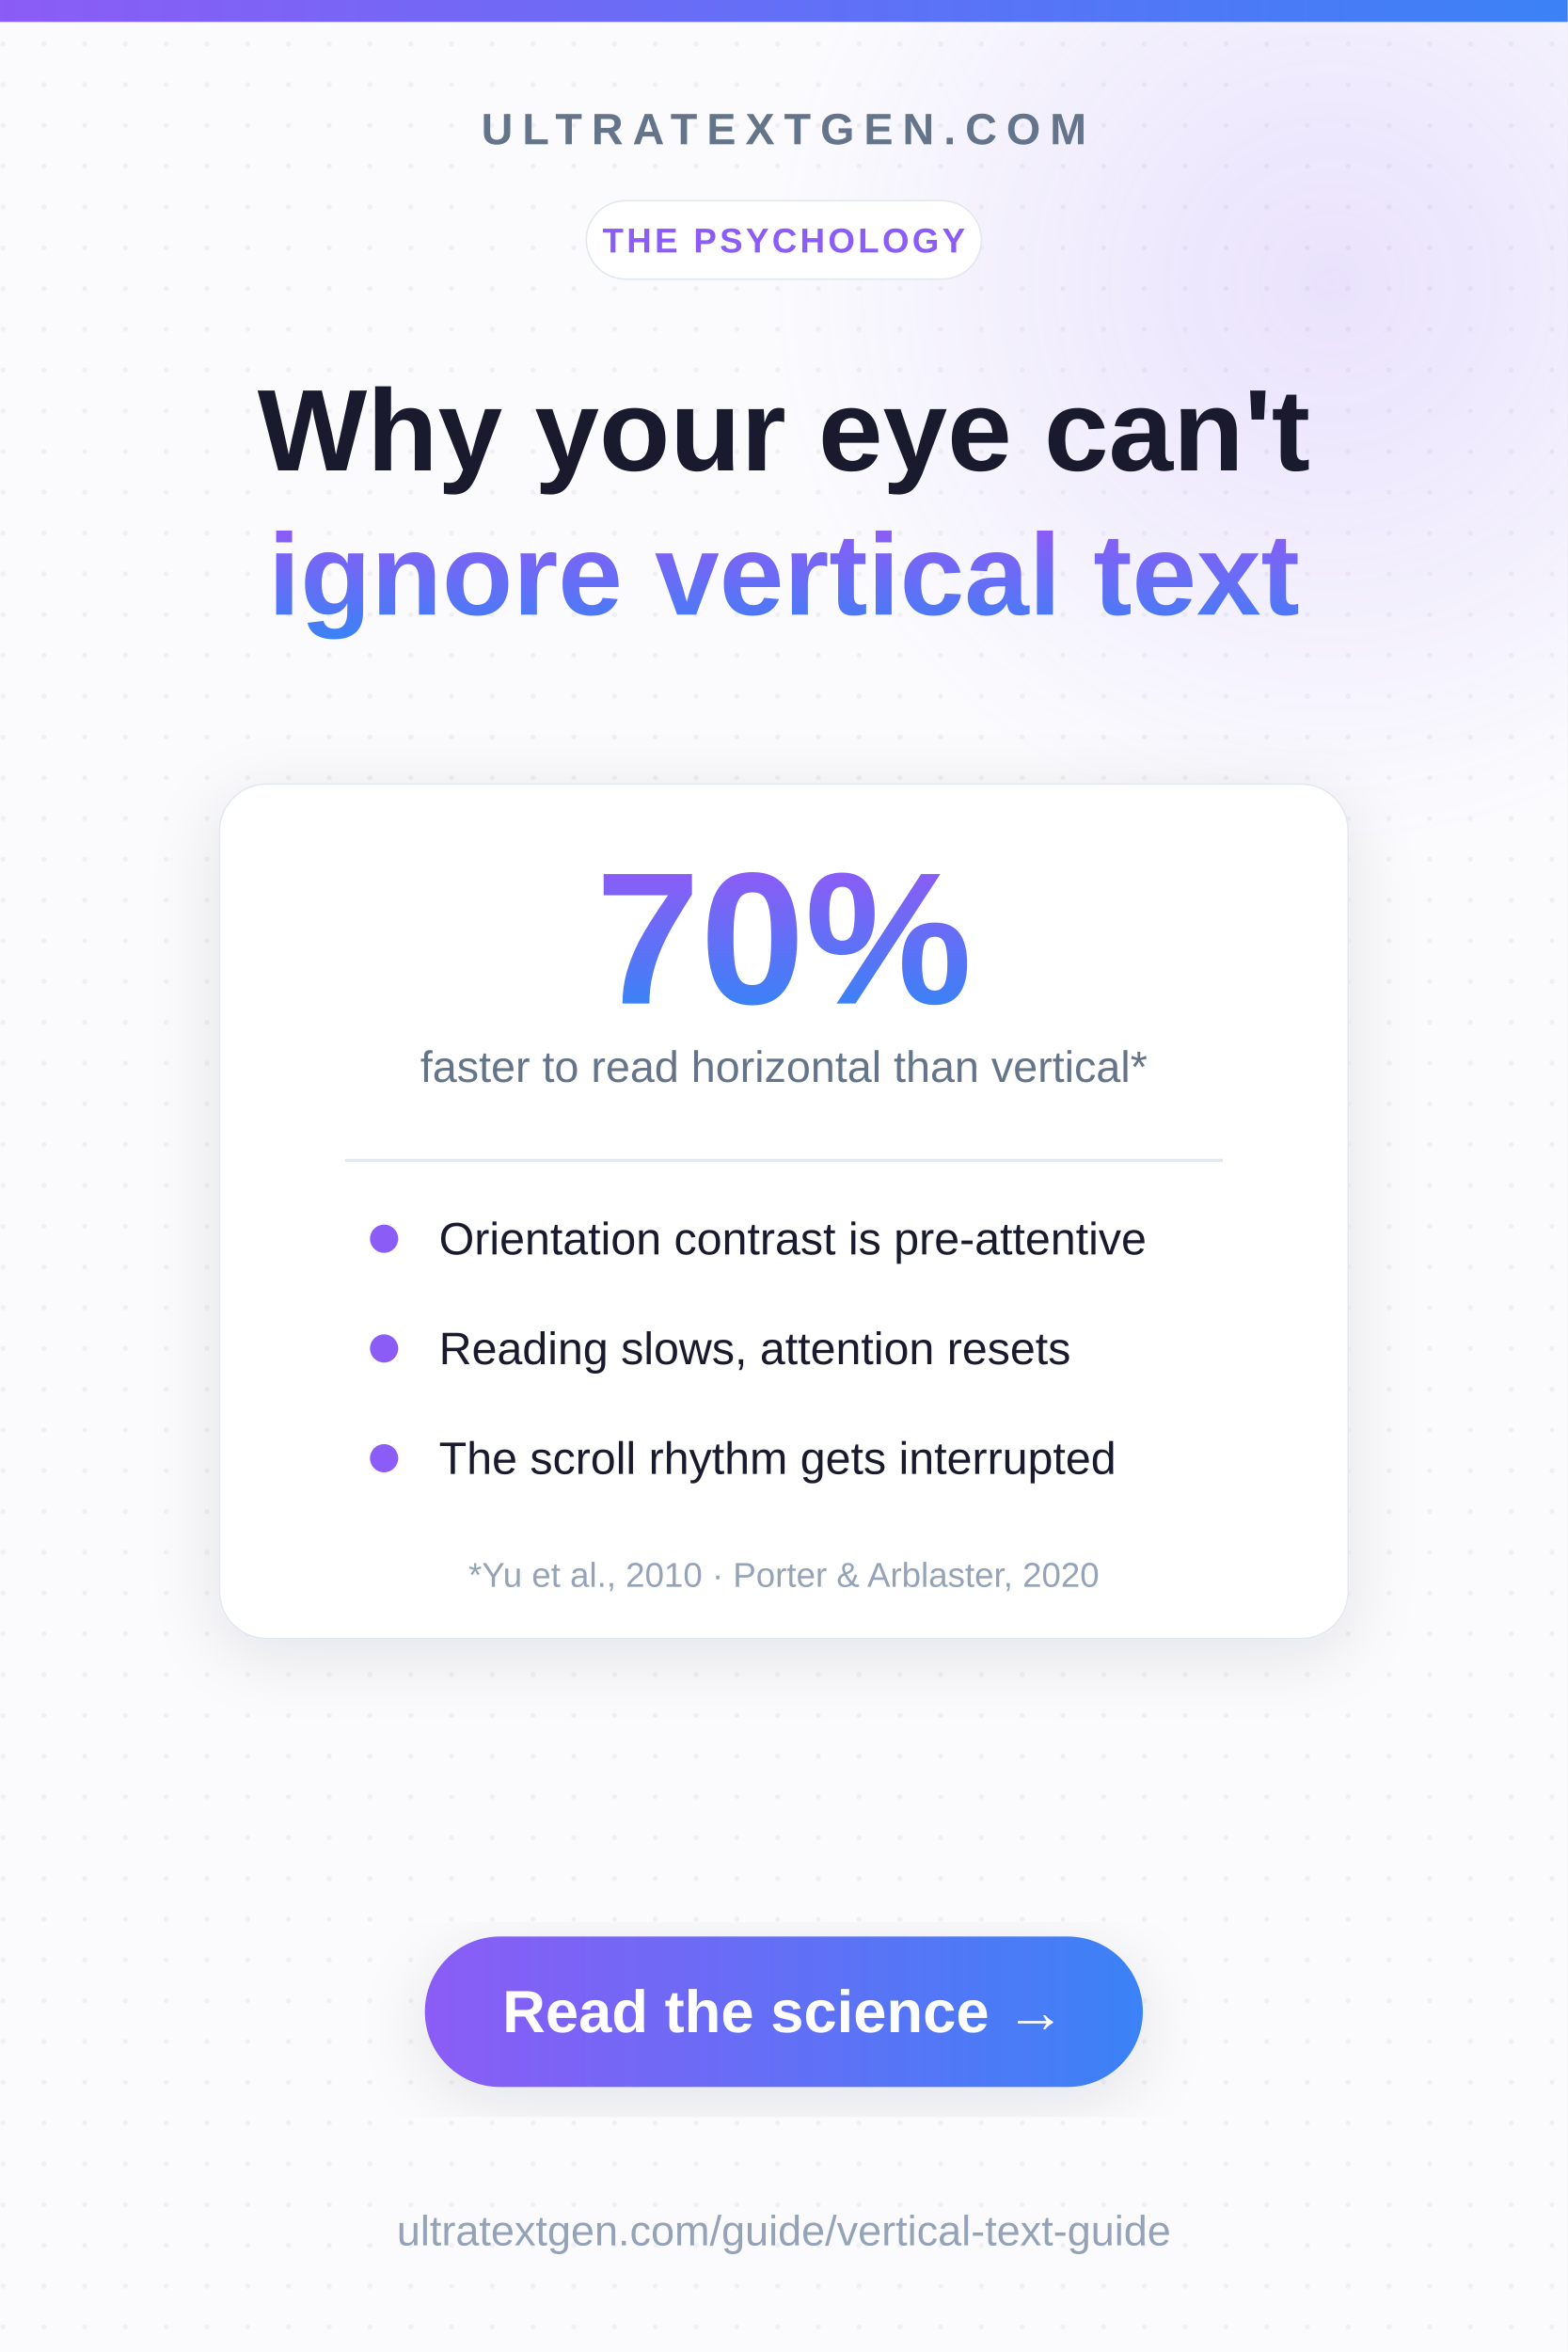
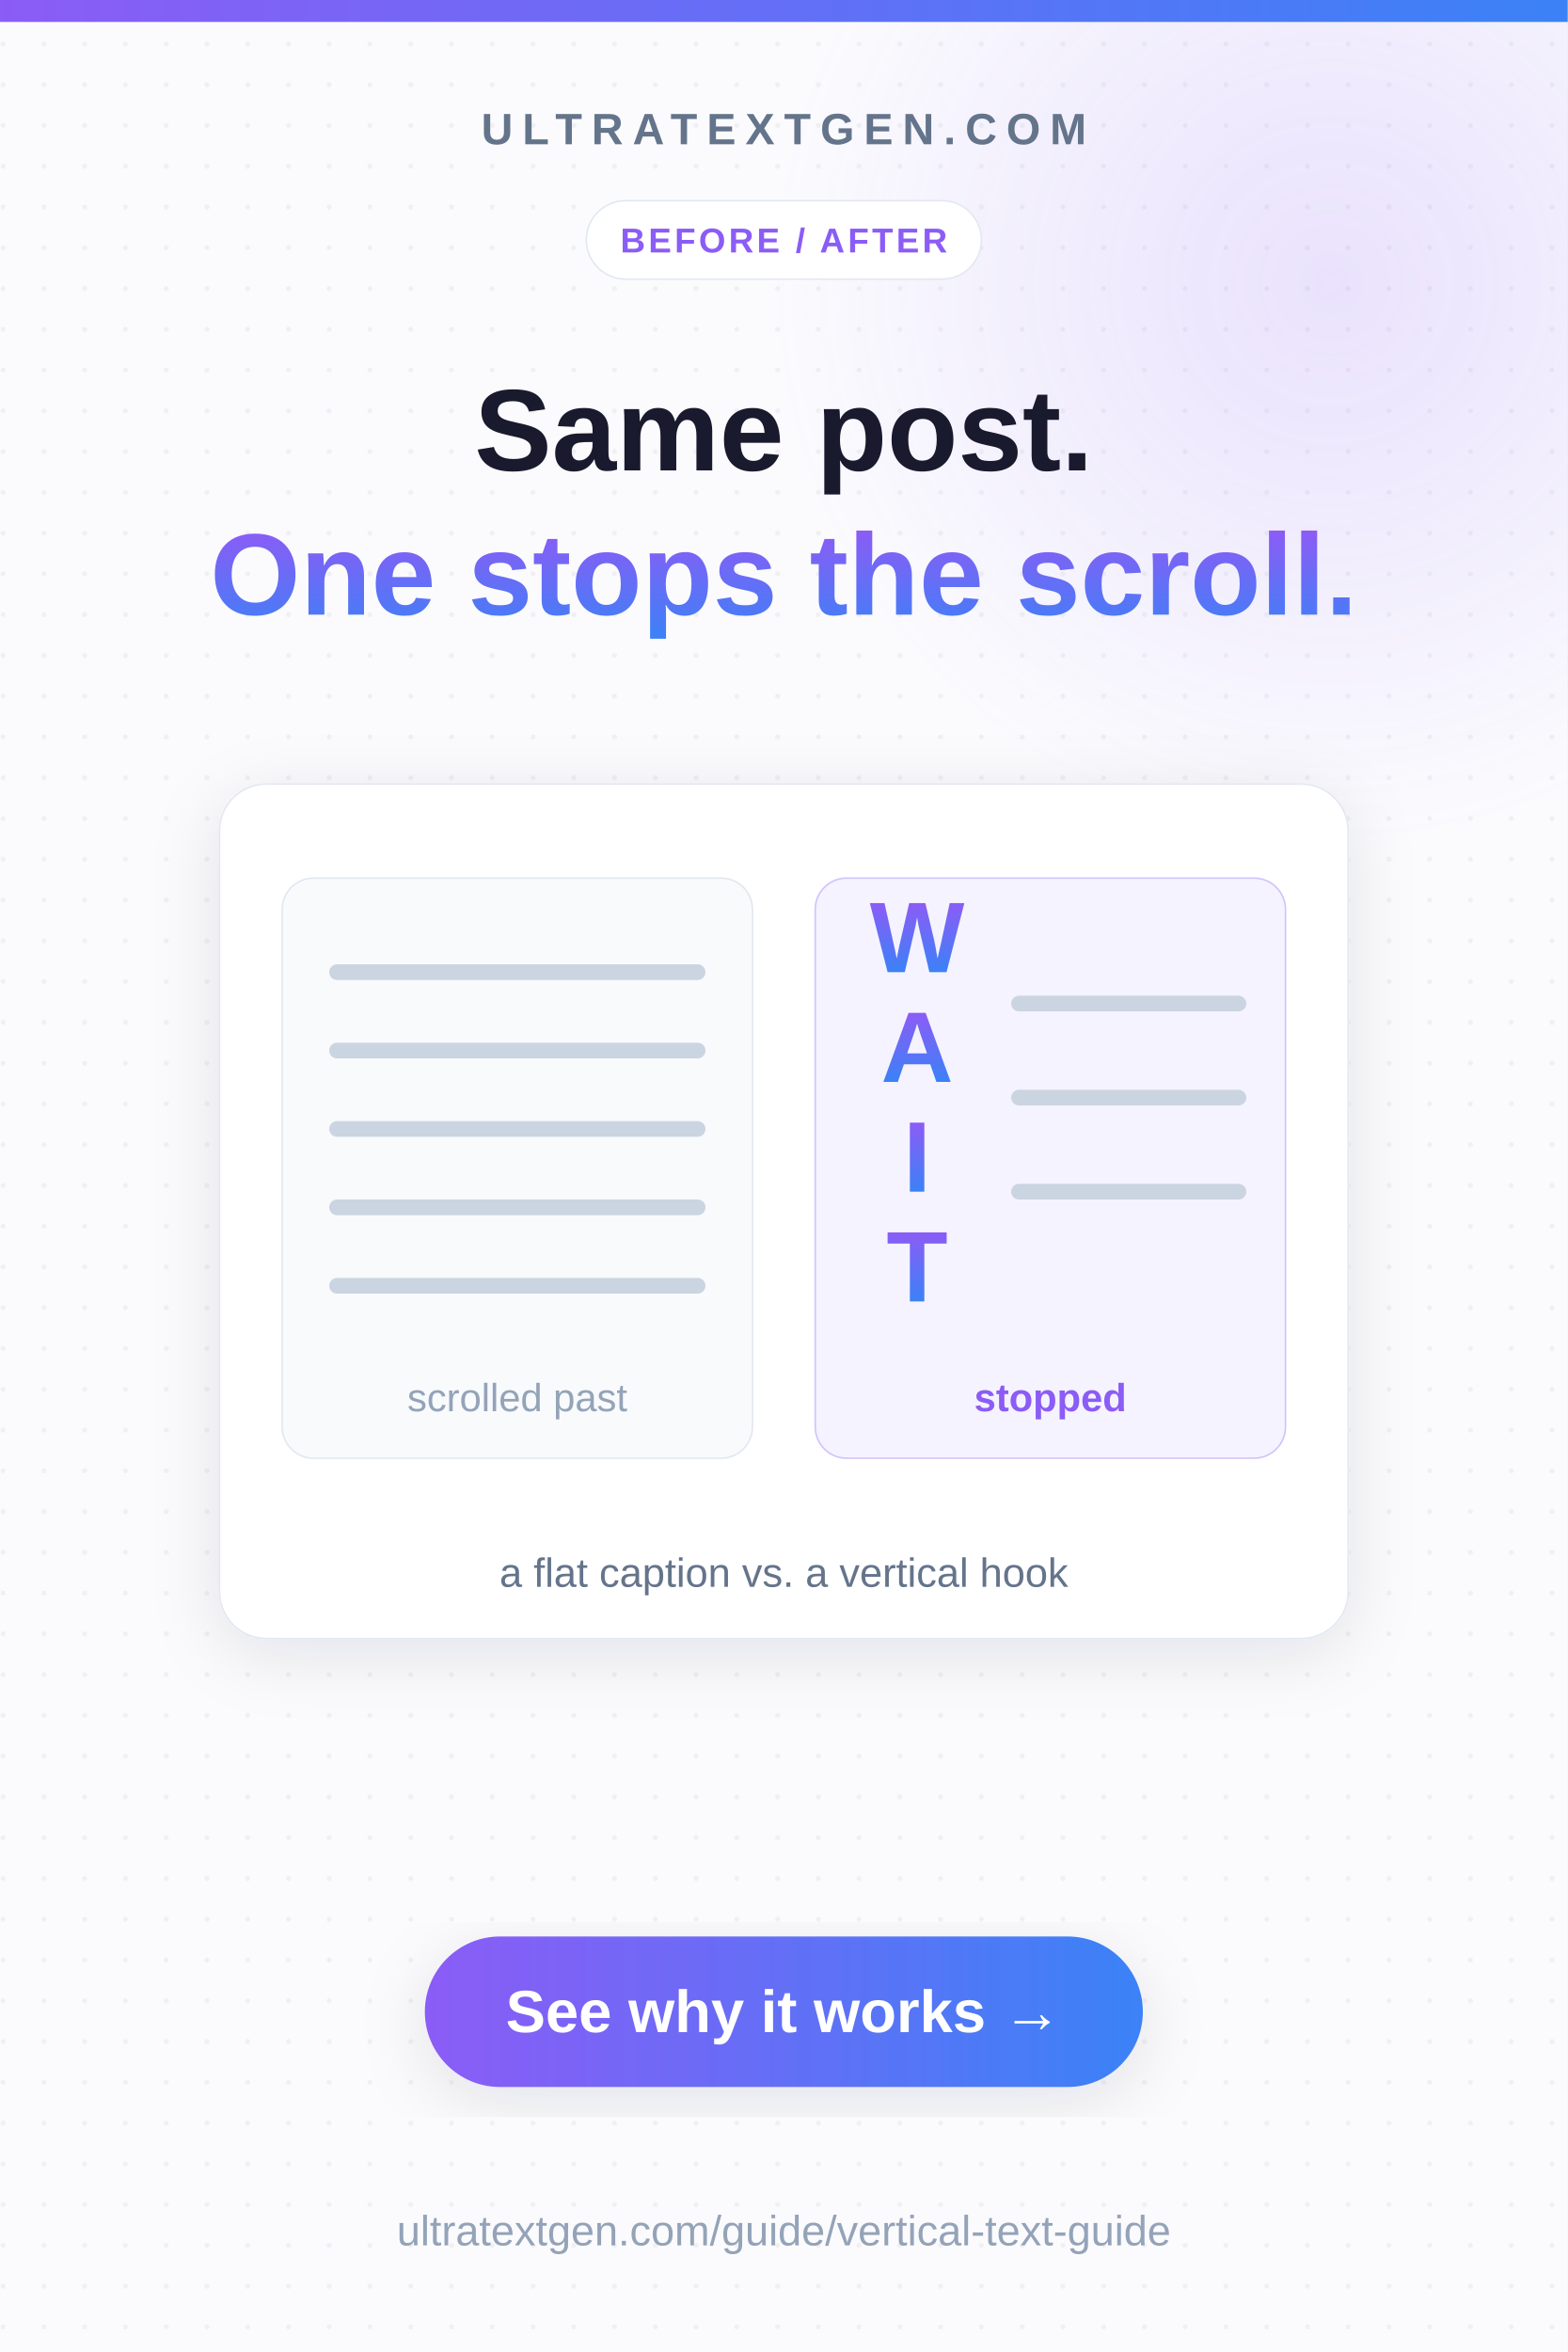
<svg xmlns="http://www.w3.org/2000/svg" viewBox="0 0 1000 1500" width="1000" height="1500" role="img" font-family="Liberation Sans, DejaVu Sans, Arial, sans-serif">
  <defs>
    <linearGradient id="g" x1="0" y1="0" x2="0" y2="1">
      <stop offset="0" stop-color="#8b5cf6" />
      <stop offset="1" stop-color="#3b82f6" />
    </linearGradient>
    <linearGradient id="gh" x1="0" y1="0" x2="1" y2="0">
      <stop offset="0" stop-color="#8b5cf6" />
      <stop offset="1" stop-color="#3b82f6" />
    </linearGradient>
    <radialGradient id="glow" cx="0.5" cy="0.5" r="0.5">
      <stop offset="0" stop-color="#8b5cf6" stop-opacity="0.16" />
      <stop offset="1" stop-color="#8b5cf6" stop-opacity="0" />
    </radialGradient>
    <pattern id="dots" width="26" height="26" patternUnits="userSpaceOnUse">
      <circle cx="2" cy="2" r="1.6" fill="#1a1a2e" opacity="0.05" />
    </pattern>
    <filter id="sh" x="-20%" y="-20%" width="140%" height="140%">
      <feDropShadow dx="0" dy="10" stdDeviation="22" flood-color="#1a1a2e" flood-opacity="0.10" />
    </filter>
  </defs>
  <rect width="1000" height="1500" fill="#FBFBFE" />
  <rect width="1000" height="1500" fill="url(#dots)" />
  <circle cx="850" cy="180" r="360" fill="url(#glow)" />
  <rect width="1000" height="14" fill="url(#gh)" />
  <text x="500" y="92" text-anchor="middle" font-size="28" font-weight="700" letter-spacing="6" fill="#64748b">ULTRATEXTGEN.COM</text>
  <rect x="374" y="128" width="252" height="50" rx="25" fill="#ffffff" stroke="#e2e8f0" />
-   <text x="500" y="161" text-anchor="middle" font-size="22" font-weight="700" letter-spacing="2" fill="#8b5cf6">THE PSYCHOLOGY</text>
-   <text x="500" y="300" text-anchor="middle" font-size="74" font-weight="700" fill="#1a1a2e">Why your eye can't</text>
-   <text x="500" y="392" text-anchor="middle" font-size="74" font-weight="700" fill="url(#g)">ignore vertical text</text>
+   <text x="500" y="161" text-anchor="middle" font-size="22" font-weight="700" letter-spacing="2" fill="#8b5cf6">BEFORE / AFTER</text>
+   <text x="500" y="300" text-anchor="middle" font-size="74" font-weight="700" fill="#1a1a2e">Same post.</text>
+   <text x="500" y="392" text-anchor="middle" font-size="74" font-weight="700" fill="url(#g)">One stops the scroll.</text>
  <rect x="140" y="500" width="720" height="545" rx="30" fill="#ffffff" stroke="#e2e8f0" filter="url(#sh)" />
-   <text x="500" y="640" text-anchor="middle" font-size="120" font-weight="700" fill="url(#g)">70%</text>
-   <text x="500" y="690" text-anchor="middle" font-size="28" fill="#64748b">faster to read horizontal than vertical*</text>
-   <line x1="220" y1="740" x2="780" y2="740" stroke="#e2e8f0" stroke-width="2" />
-   <circle cx="245" cy="790" r="9" fill="#8b5cf6" />
-   <text x="280" y="800" font-size="29" fill="#1a1a2e">Orientation contrast is pre-attentive</text>
-   <circle cx="245" cy="860" r="9" fill="#8b5cf6" />
-   <text x="280" y="870" font-size="29" fill="#1a1a2e">Reading slows, attention resets</text>
-   <circle cx="245" cy="930" r="9" fill="#8b5cf6" />
-   <text x="280" y="940" font-size="29" fill="#1a1a2e">The scroll rhythm gets interrupted</text>
-   <text x="500" y="1012" text-anchor="middle" font-size="22" fill="#94a3b8">*Yu et al., 2010 · Porter &amp; Arblaster, 2020</text>
+   <rect x="180" y="560" width="300" height="370" rx="20" fill="#f8fafc" stroke="#e2e8f0" />
+   <g stroke="#cbd5e1" stroke-width="10" stroke-linecap="round">
+     <line x1="215" y1="620" x2="445" y2="620" />
+     <line x1="215" y1="670" x2="445" y2="670" />
+     <line x1="215" y1="720" x2="445" y2="720" />
+     <line x1="215" y1="770" x2="445" y2="770" />
+     <line x1="215" y1="820" x2="445" y2="820" />
+   </g>
+   <text x="330" y="900" text-anchor="middle" font-size="25" fill="#94a3b8">scrolled past</text>
+   <rect x="520" y="560" width="300" height="370" rx="20" fill="#f5f3ff" stroke="#8b5cf6" stroke-opacity="0.35" />
+   <g text-anchor="middle" font-size="64" font-weight="700" fill="url(#g)">
+     <text x="585" y="620">W</text>
+     <text x="585" y="690">A</text>
+     <text x="585" y="760">I</text>
+     <text x="585" y="830">T</text>
+   </g>
+   <g stroke="#cbd5e1" stroke-width="10" stroke-linecap="round">
+     <line x1="650" y1="640" x2="790" y2="640" />
+     <line x1="650" y1="700" x2="790" y2="700" />
+     <line x1="650" y1="760" x2="790" y2="760" />
+   </g>
+   <text x="670" y="900" text-anchor="middle" font-size="25" font-weight="700" fill="#8b5cf6">stopped</text>
+   <text x="500" y="1012" text-anchor="middle" font-size="26" fill="#64748b">a flat caption vs. a vertical hook</text>
  <rect x="271" y="1235" width="458" height="96" rx="48" fill="url(#gh)" filter="url(#sh)" />
-   <text x="500" y="1296" text-anchor="middle" font-size="38" font-weight="700" fill="#ffffff">Read the science →</text>
+   <text x="500" y="1296" text-anchor="middle" font-size="38" font-weight="700" fill="#ffffff">See why it works →</text>
  <text x="500" y="1432" text-anchor="middle" font-size="27" fill="#94a3b8">ultratextgen.com/guide/vertical-text-guide</text>
</svg>
